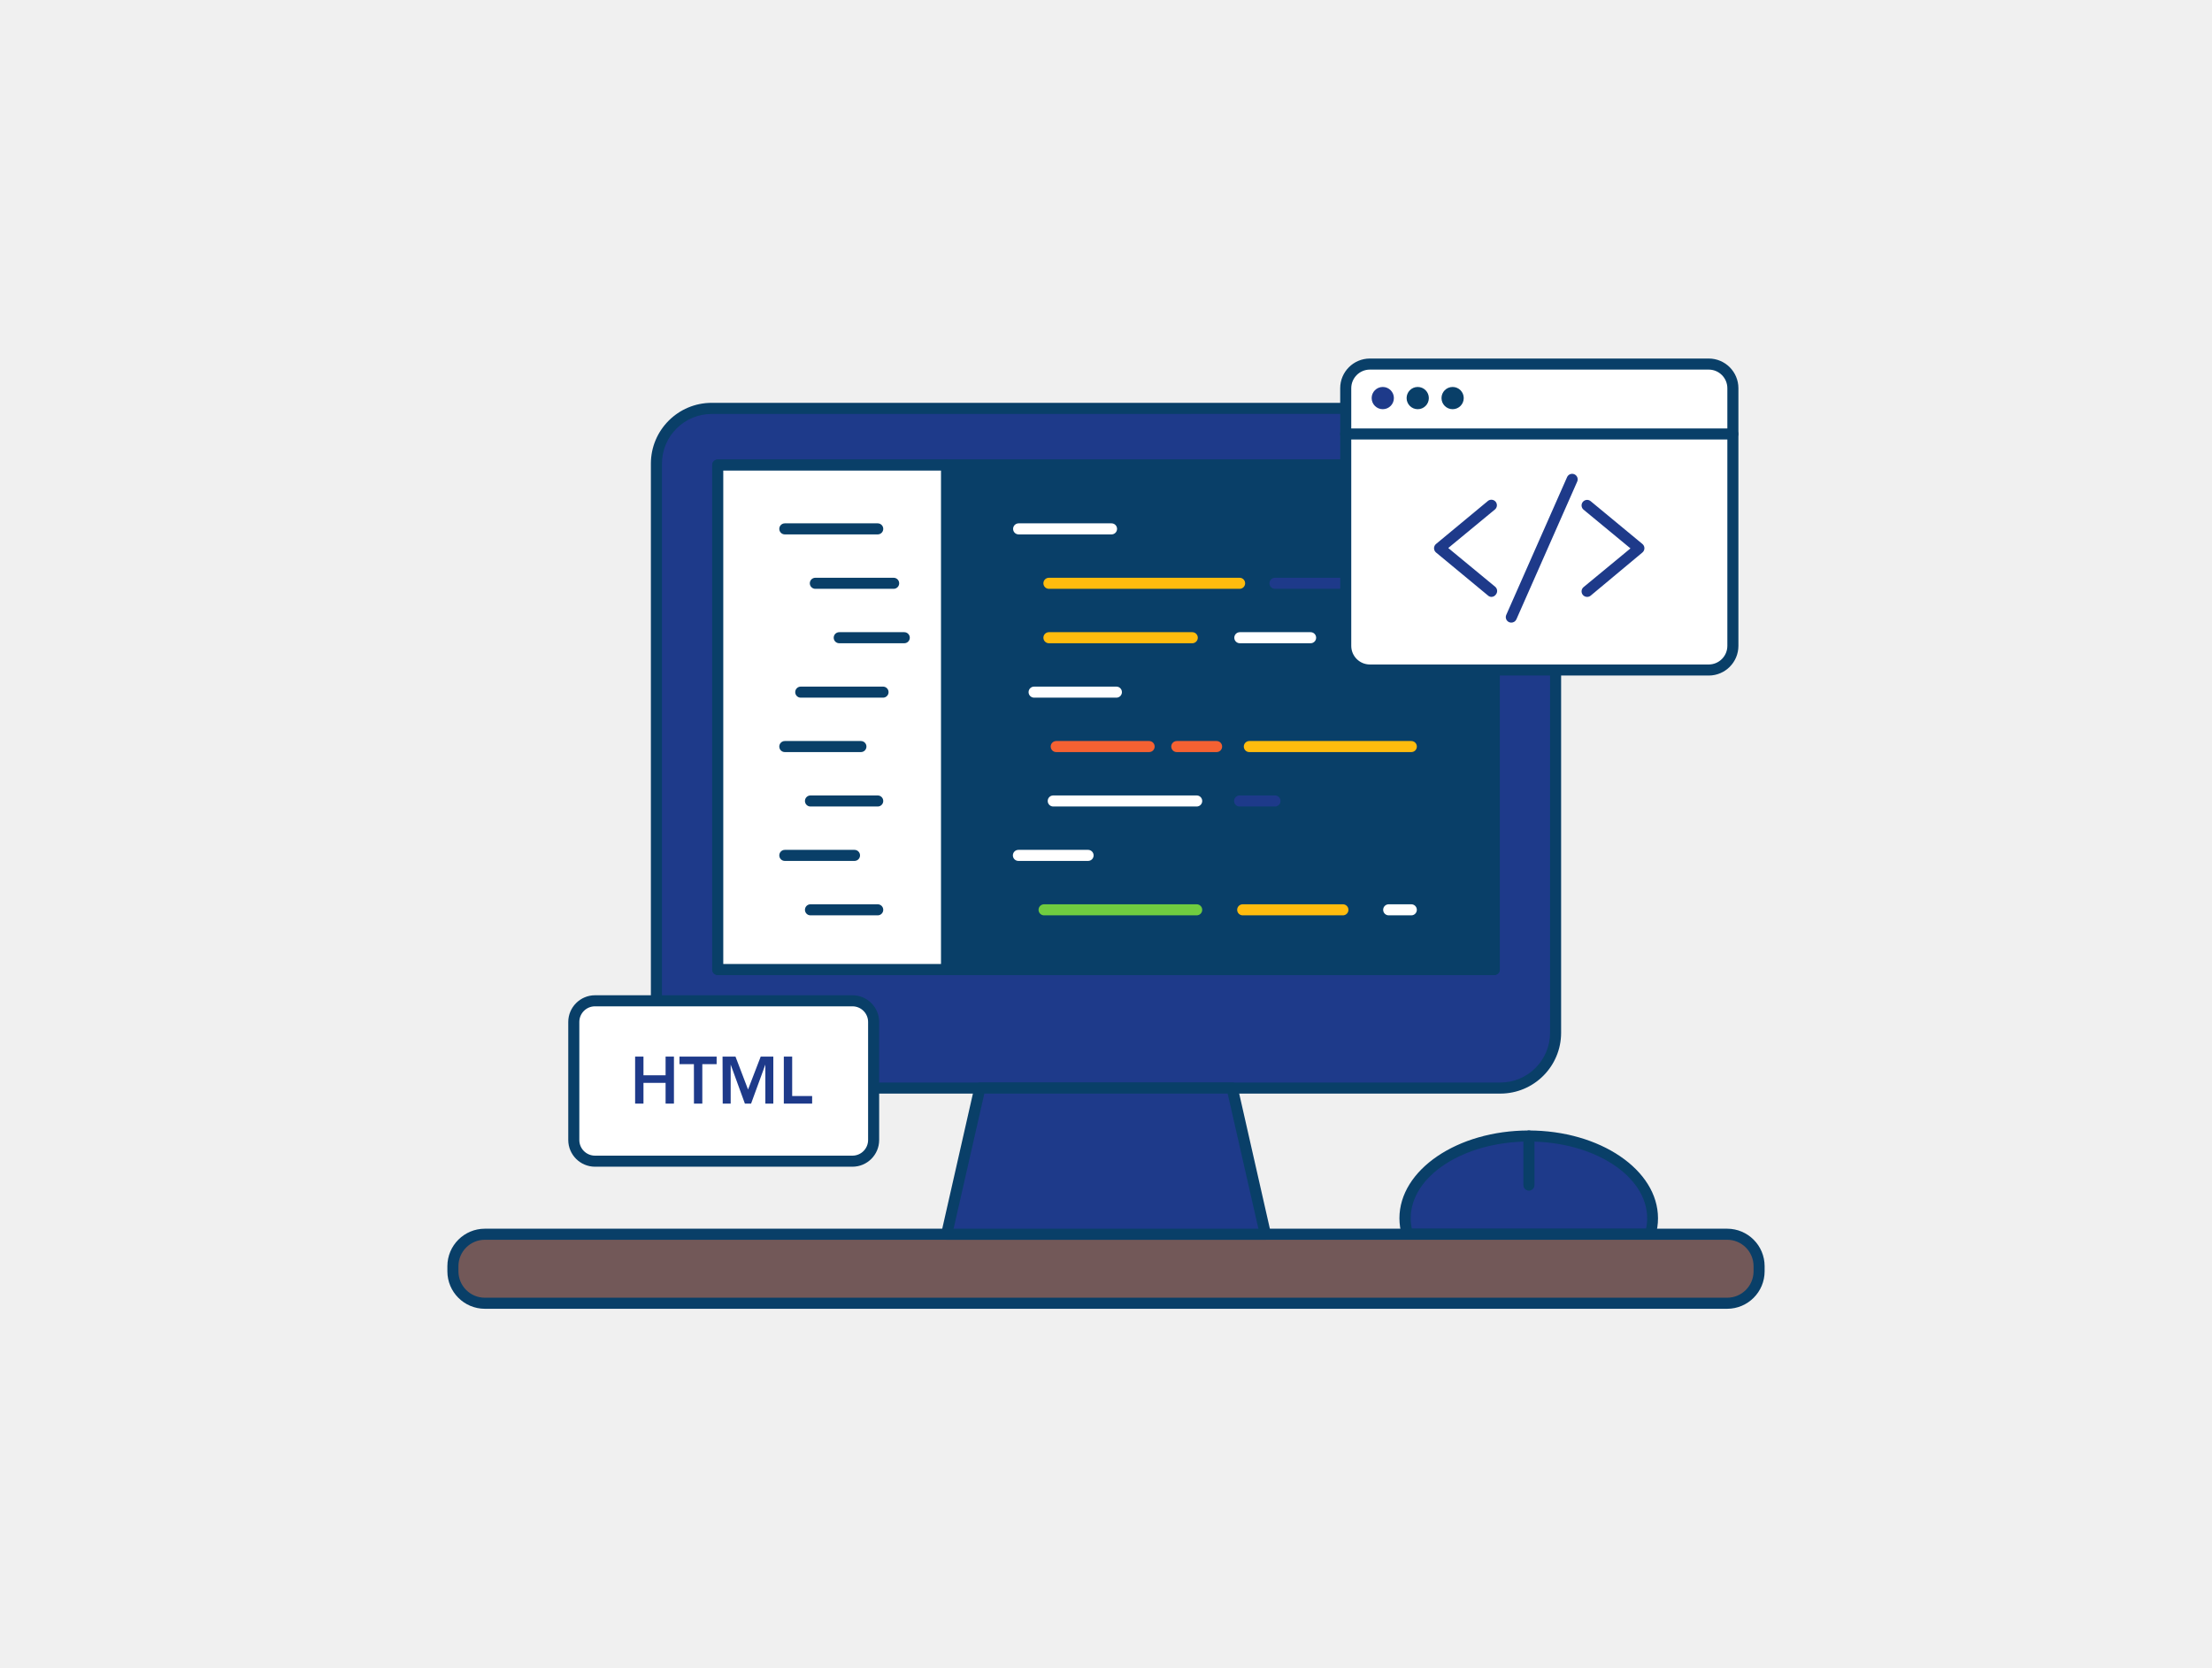
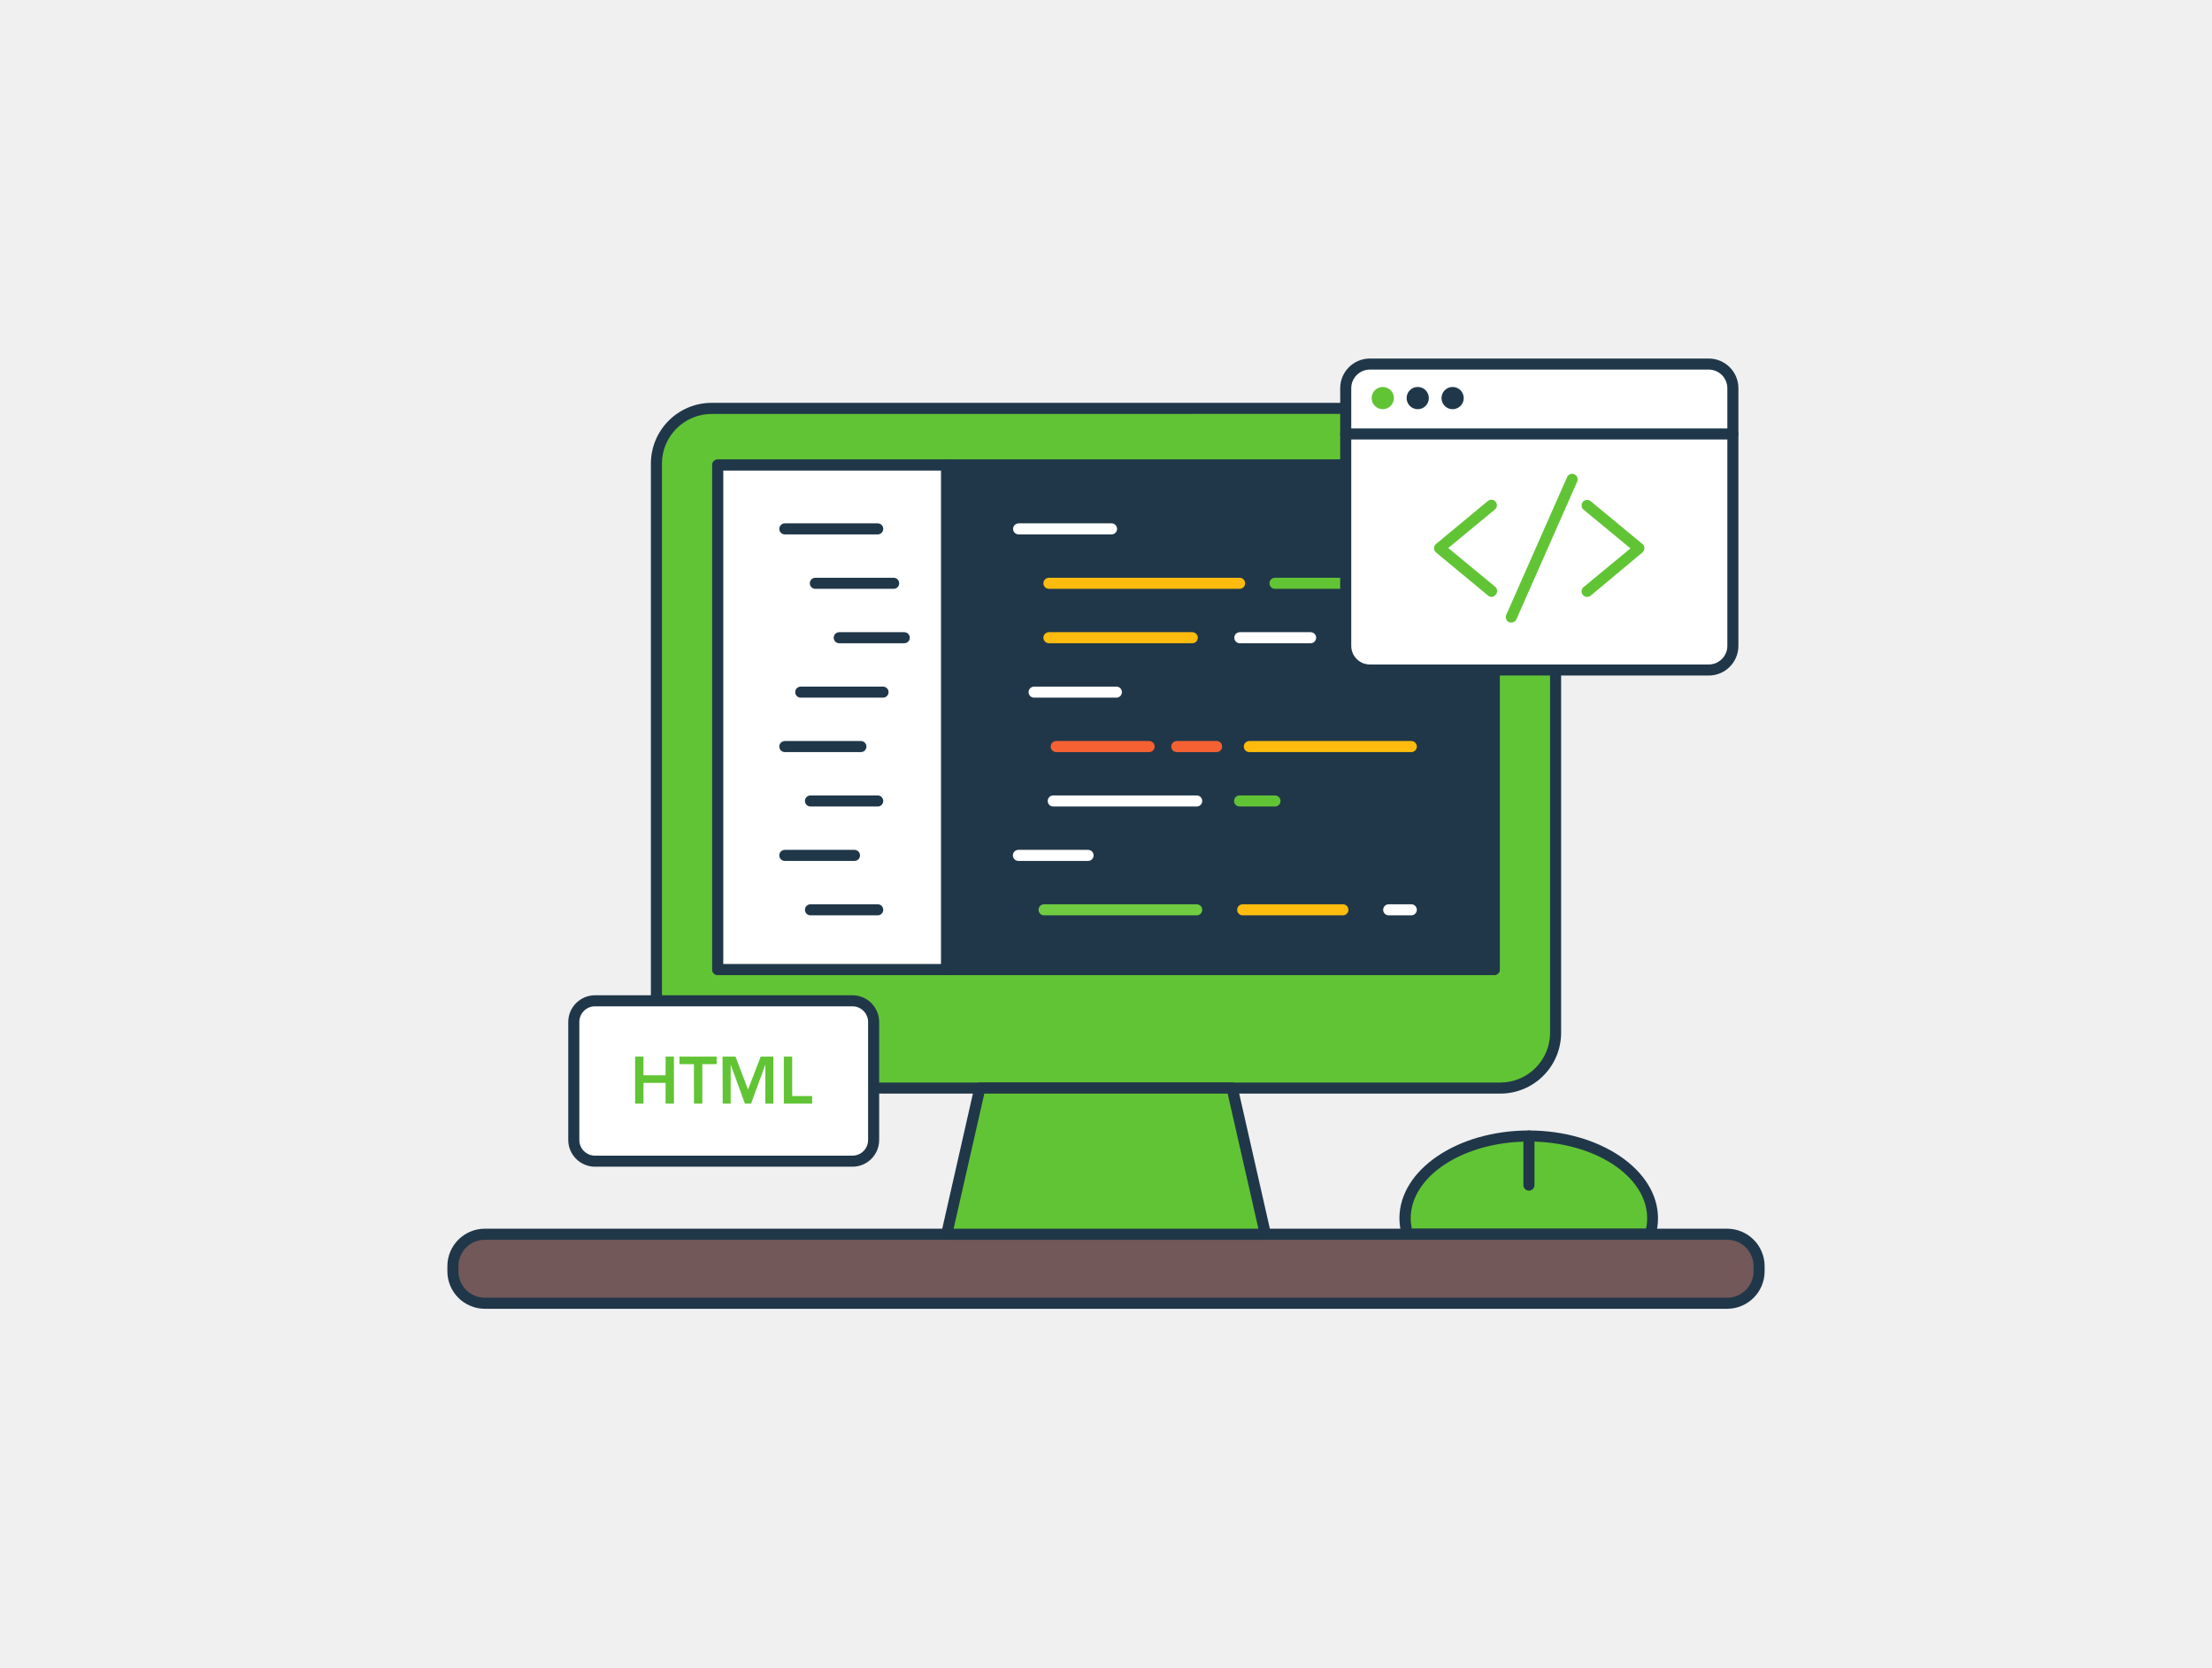
<svg xmlns="http://www.w3.org/2000/svg" viewBox="0 0 400 300" width="406" height="306" class="illustration styles_illustrationTablet__1DWOa">
  <g id="_03_web_development_outline" data-name="#03_web_development_outline">
-     <path d="M298.44,222.43a10.34,10.34,0,0,0,.42-2.88c0-8.22-10-14.88-22.38-14.88s-22.38,6.66-22.38,14.88a10,10,0,0,0,.43,2.88Z" fill="#1e3a8a" />
-     <path d="M298.44,223.43H254.53a1,1,0,0,1-1-.72,11.2,11.2,0,0,1-.47-3.16c0-8.76,10.49-15.88,23.38-15.88s23.38,7.12,23.38,15.88a10.86,10.86,0,0,1-.47,3.16A1,1,0,0,1,298.44,223.43Zm-43.14-2h42.36a9.32,9.32,0,0,0,.2-1.88c0-7.66-9.59-13.88-21.38-13.88s-21.38,6.22-21.38,13.88A9.32,9.32,0,0,0,255.3,221.43Z" fill="#093f68" />
-     <path d="M276.48,214.55a1,1,0,0,1-1-1v-8.88a1,1,0,1,1,2,0v8.88A1,1,0,0,1,276.48,214.55Z" fill="#093f68" />
+     <path d="M298.44,222.43a10.34,10.34,0,0,0,.42-2.88c0-8.22-10-14.88-22.38-14.88s-22.38,6.66-22.38,14.88a10,10,0,0,0,.43,2.88Z" fill="#61C435" />
+     <path d="M298.44,223.43H254.53a1,1,0,0,1-1-.72,11.2,11.2,0,0,1-.47-3.16c0-8.76,10.49-15.88,23.38-15.88s23.38,7.12,23.38,15.88a10.86,10.86,0,0,1-.47,3.16A1,1,0,0,1,298.44,223.43Zm-43.14-2h42.36a9.32,9.32,0,0,0,.2-1.88c0-7.66-9.59-13.88-21.38-13.88s-21.38,6.22-21.38,13.88A9.32,9.32,0,0,0,255.3,221.43Z" fill="#203749" />
+     <path d="M276.48,214.55a1,1,0,0,1-1-1v-8.88a1,1,0,1,1,2,0v8.88A1,1,0,0,1,276.48,214.55Z" fill="#203749" />
    <rect x="81.9" y="222.43" width="236.2" height="12.48" rx="5.77" fill="#725858" />
-     <path d="M312.33,235.91H87.67a6.78,6.78,0,0,1-6.77-6.77v-.94a6.78,6.78,0,0,1,6.77-6.77H312.33a6.78,6.78,0,0,1,6.77,6.77v.94A6.78,6.78,0,0,1,312.33,235.91ZM87.67,223.43a4.78,4.78,0,0,0-4.77,4.77v.94a4.78,4.78,0,0,0,4.77,4.77H312.33a4.78,4.78,0,0,0,4.77-4.77v-.94a4.78,4.78,0,0,0-4.77-4.77Z" fill="#093f68" />
-     <rect x="118.71" y="73.11" width="162.58" height="122.89" rx="9.99" fill="#1e3a8a" />
-     <path d="M271.3,197H128.7a11,11,0,0,1-11-11V83.1a11,11,0,0,1,11-11H271.3a11,11,0,0,1,11,11V186A11,11,0,0,1,271.3,197ZM128.7,74.11a9,9,0,0,0-9,9V186a9,9,0,0,0,9,9H271.3a9,9,0,0,0,9-9V83.1a9,9,0,0,0-9-9Z" fill="#093f68" />
-     <polygon points="228.82 222.43 171.18 222.43 177.2 196 222.8 196 228.82 222.43" fill="#1e3a8a" />
-     <path d="M228.82,223.43H171.18a1,1,0,0,1-.78-.38,1,1,0,0,1-.19-.84l6-26.43a1,1,0,0,1,1-.78h45.6a1,1,0,0,1,1,.78l6,26.43a1,1,0,0,1-.19.84A1,1,0,0,1,228.82,223.43Zm-56.38-2h55.12L222,197H178Z" fill="#093f68" />
+     <path d="M312.33,235.91H87.67a6.78,6.78,0,0,1-6.77-6.77v-.94a6.78,6.78,0,0,1,6.77-6.77H312.33a6.78,6.78,0,0,1,6.77,6.77v.94A6.78,6.78,0,0,1,312.33,235.91ZM87.67,223.43a4.78,4.78,0,0,0-4.77,4.77v.94a4.78,4.78,0,0,0,4.77,4.77H312.33a4.78,4.78,0,0,0,4.77-4.77v-.94a4.78,4.78,0,0,0-4.77-4.77Z" fill="#203749" />
+     <rect x="118.71" y="73.11" width="162.58" height="122.89" rx="9.99" fill="#61C435" />
+     <path d="M271.3,197H128.7a11,11,0,0,1-11-11V83.1a11,11,0,0,1,11-11H271.3a11,11,0,0,1,11,11V186A11,11,0,0,1,271.3,197ZM128.7,74.11a9,9,0,0,0-9,9V186a9,9,0,0,0,9,9H271.3a9,9,0,0,0,9-9V83.1a9,9,0,0,0-9-9Z" fill="#203749" />
+     <polygon points="228.82 222.43 171.18 222.43 177.2 196 222.8 196 228.82 222.43" fill="#61C435" />
+     <path d="M228.82,223.43H171.18a1,1,0,0,1-.78-.38,1,1,0,0,1-.19-.84l6-26.43a1,1,0,0,1,1-.78h45.6a1,1,0,0,1,1,.78l6,26.43a1,1,0,0,1-.19.84A1,1,0,0,1,228.82,223.43Zm-56.38-2h55.12L222,197H178Z" fill="#203749" />
    <rect x="129.79" y="83.35" width="140.41" height="91.21" fill="#fff" />
-     <path d="M270.21,175.56H129.79a1,1,0,0,1-1-1V83.35a1,1,0,0,1,1-1H270.21a1,1,0,0,1,1,1v91.21A1,1,0,0,1,270.21,175.56Zm-139.42-2H269.21V84.35H130.79Z" fill="#093f68" />
+     <path d="M270.21,175.56H129.79a1,1,0,0,1-1-1V83.35a1,1,0,0,1,1-1H270.21a1,1,0,0,1,1,1v91.21A1,1,0,0,1,270.21,175.56Zm-139.42-2H269.21V84.35H130.79Z" fill="#203749" />
    <rect x="129.79" y="83.35" width="41.39" height="91.21" fill="#fff" />
-     <path d="M171.18,175.56H129.79a1,1,0,0,1-1-1V83.35a1,1,0,0,1,1-1h41.39a1,1,0,0,1,1,1v91.21A1,1,0,0,1,171.18,175.56Zm-40.39-2h39.39V84.35H130.79Z" fill="#093f68" />
-     <rect x="171.18" y="83.35" width="99.02" height="91.21" fill="#093f68" />
-     <path d="M270.21,175.56h-99a1,1,0,0,1-1-1V83.35a1,1,0,0,1,1-1h99a1,1,0,0,1,1,1v91.21A1,1,0,0,1,270.21,175.56Zm-98-2h97V84.35h-97Z" fill="#093f68" />
-     <path d="M158.72,95.89h-16.8a1,1,0,0,1,0-2h16.8a1,1,0,0,1,0,2Z" fill="#093f68" />
-     <path d="M161.6,105.73H147.44a1,1,0,0,1,0-2H161.6a1,1,0,0,1,0,2Z" fill="#093f68" />
-     <path d="M163.52,115.57H151.76a1,1,0,0,1,0-2h11.76a1,1,0,1,1,0,2Z" fill="#093f68" />
-     <path d="M159.68,125.41H144.8a1,1,0,0,1,0-2h14.88a1,1,0,0,1,0,2Z" fill="#093f68" />
-     <path d="M155.68,135.25H141.92a1,1,0,1,1,0-2h13.76a1,1,0,0,1,0,2Z" fill="#093f68" />
-     <path d="M158.72,145.09H146.56a1,1,0,0,1,0-2h12.16a1,1,0,0,1,0,2Z" fill="#093f68" />
-     <path d="M154.52,154.93h-12.6a1,1,0,0,1,0-2h12.6a1,1,0,1,1,0,2Z" fill="#093f68" />
-     <path d="M158.72,164.77H146.56a1,1,0,0,1,0-2h12.16a1,1,0,0,1,0,2Z" fill="#093f68" />
+     <path d="M171.18,175.56H129.79a1,1,0,0,1-1-1V83.35a1,1,0,0,1,1-1h41.39a1,1,0,0,1,1,1v91.21A1,1,0,0,1,171.18,175.56Zm-40.39-2h39.39V84.35H130.79Z" fill="#203749" />
+     <rect x="171.18" y="83.35" width="99.02" height="91.21" fill="#203749" />
+     <path d="M270.21,175.56h-99a1,1,0,0,1-1-1V83.35a1,1,0,0,1,1-1h99a1,1,0,0,1,1,1v91.21A1,1,0,0,1,270.21,175.56Zm-98-2h97V84.35h-97Z" fill="#203749" />
+     <path d="M158.72,95.89h-16.8a1,1,0,0,1,0-2h16.8a1,1,0,0,1,0,2Z" fill="#203749" />
+     <path d="M161.6,105.73H147.44a1,1,0,0,1,0-2H161.6a1,1,0,0,1,0,2Z" fill="#203749" />
+     <path d="M163.52,115.57H151.76a1,1,0,0,1,0-2h11.76a1,1,0,1,1,0,2Z" fill="#203749" />
+     <path d="M159.68,125.41H144.8a1,1,0,0,1,0-2h14.88a1,1,0,0,1,0,2Z" fill="#203749" />
+     <path d="M155.68,135.25H141.92a1,1,0,1,1,0-2h13.76a1,1,0,0,1,0,2Z" fill="#203749" />
+     <path d="M158.72,145.09H146.56a1,1,0,0,1,0-2h12.16a1,1,0,0,1,0,2Z" fill="#203749" />
+     <path d="M154.52,154.93h-12.6a1,1,0,0,1,0-2h12.6a1,1,0,1,1,0,2Z" fill="#203749" />
+     <path d="M158.72,164.77H146.56a1,1,0,0,1,0-2h12.16a1,1,0,0,1,0,2Z" fill="#203749" />
    <path d="M201,95.89h-16.8a1,1,0,0,1,0-2H201a1,1,0,0,1,0,2Z" fill="#fff" />
    <path d="M224.16,105.73H189.68a1,1,0,0,1,0-2h34.48a1,1,0,0,1,0,2Z" fill="#ffbc0e" />
    <path d="M215.6,115.57H189.68a1,1,0,0,1,0-2H215.6a1,1,0,0,1,0,2Z" fill="#ffbc0e" />
    <path d="M201.92,125.41H187a1,1,0,0,1,0-2h14.88a1,1,0,0,1,0,2Z" fill="#fff" />
    <path d="M207.84,135.25H191a1,1,0,1,1,0-2h16.8a1,1,0,1,1,0,2Z" fill="#f56132" />
    <path d="M216.4,145.09H190.46a1,1,0,0,1,0-2H216.4a1,1,0,0,1,0,2Z" fill="#fff" />
    <path d="M196.76,154.93h-12.6a1,1,0,0,1,0-2h12.6a1,1,0,0,1,0,2Z" fill="#fff" />
    <path d="M216.4,164.77H188.8a1,1,0,0,1,0-2h27.6a1,1,0,0,1,0,2Z" fill="#70cc40" />
    <path d="M242.84,164.77H224.72a1,1,0,0,1,0-2h18.12a1,1,0,0,1,0,2Z" fill="#ffbc0e" />
    <path d="M237,115.57h-12.8a1,1,0,0,1,0-2H237a1,1,0,0,1,0,2Z" fill="#fff" />
-     <path d="M255.21,105.73H230.56a1,1,0,0,1,0-2h24.65a1,1,0,1,1,0,2Z" fill="#1e3a8a" />
+     <path d="M255.21,105.73H230.56a1,1,0,0,1,0-2h24.65a1,1,0,1,1,0,2Z" fill="#61C435" />
    <path d="M251.12,115.57h-7.2a1,1,0,0,1,0-2h7.2a1,1,0,0,1,0,2Z" fill="#f56132" />
    <path d="M220,135.25h-7.2a1,1,0,0,1,0-2H220a1,1,0,0,1,0,2Z" fill="#f56132" />
    <path d="M255.21,135.25H225.92a1,1,0,1,1,0-2h29.29a1,1,0,1,1,0,2Z" fill="#ffbc0e" />
-     <path d="M230.56,145.09h-6.4a1,1,0,0,1,0-2h6.4a1,1,0,0,1,0,2Z" fill="#1e3a8a" />
+     <path d="M230.56,145.09h-6.4a1,1,0,0,1,0-2h6.4a1,1,0,0,1,0,2Z" fill="#61C435" />
    <path d="M255.21,164.77h-4.09a1,1,0,0,1,0-2h4.09a1,1,0,0,1,0,2Z" fill="#fff" />
    <rect x="243.35" y="65.09" width="69.99" height="55.32" rx="4.36" fill="#fff" />
-     <path d="M309,121.41H247.71a5.37,5.37,0,0,1-5.36-5.36V69.45a5.37,5.37,0,0,1,5.36-5.36H309a5.37,5.37,0,0,1,5.36,5.36v46.6A5.37,5.37,0,0,1,309,121.41ZM247.71,66.09a3.37,3.37,0,0,0-3.36,3.36v46.6a3.37,3.37,0,0,0,3.36,3.36H309a3.37,3.37,0,0,0,3.36-3.36V69.45A3.37,3.37,0,0,0,309,66.09Z" fill="#093f68" />
-     <path d="M313.34,78.73h-70a1,1,0,0,1,0-2h70a1,1,0,0,1,0,2Z" fill="#093f68" />
-     <circle cx="250.05" cy="71.24" r="2.01" fill="#1e3a8a" />
-     <circle cx="256.37" cy="71.24" r="2.01" fill="#093f68" />
-     <circle cx="262.68" cy="71.24" r="2.01" fill="#093f68" />
-     <path d="M269.73,107.19a.94.94,0,0,1-.63-.23l-9.42-7.8a1,1,0,0,1,0-1.54l9.42-7.81a1,1,0,0,1,1.27,1.54l-8.48,7,8.48,7a1,1,0,0,1,.13,1.41A1,1,0,0,1,269.73,107.19Z" fill="#1e3a8a" />
-     <path d="M287,107.19a1,1,0,0,1-.77-.36,1,1,0,0,1,.13-1.41l8.48-7-8.48-7a1,1,0,0,1,1.28-1.54L297,97.62a1,1,0,0,1,0,1.54L287.6,107A1,1,0,0,1,287,107.19Z" fill="#1e3a8a" />
-     <path d="M273.29,111.84a1.14,1.14,0,0,1-.4-.08,1,1,0,0,1-.51-1.32l11-24.91a1,1,0,0,1,1.32-.51,1,1,0,0,1,.51,1.32l-11,24.91A1,1,0,0,1,273.29,111.84Z" fill="#1e3a8a" />
+     <path d="M309,121.41H247.71a5.37,5.37,0,0,1-5.36-5.36V69.45a5.37,5.37,0,0,1,5.36-5.36H309a5.37,5.37,0,0,1,5.36,5.36v46.6A5.37,5.37,0,0,1,309,121.41ZM247.71,66.09a3.37,3.37,0,0,0-3.36,3.36v46.6a3.37,3.37,0,0,0,3.36,3.36H309a3.37,3.37,0,0,0,3.36-3.36V69.45A3.37,3.37,0,0,0,309,66.09Z" fill="#203749" />
+     <path d="M313.34,78.73h-70a1,1,0,0,1,0-2h70a1,1,0,0,1,0,2Z" fill="#203749" />
+     <circle cx="250.05" cy="71.24" r="2.01" fill="#61C435" />
+     <circle cx="256.37" cy="71.24" r="2.01" fill="#203749" />
+     <circle cx="262.68" cy="71.24" r="2.01" fill="#203749" />
+     <path d="M269.73,107.19a.94.94,0,0,1-.63-.23l-9.42-7.8a1,1,0,0,1,0-1.54l9.42-7.81a1,1,0,0,1,1.27,1.54l-8.48,7,8.48,7a1,1,0,0,1,.13,1.41A1,1,0,0,1,269.73,107.19Z" fill="#61C435" />
+     <path d="M287,107.19a1,1,0,0,1-.77-.36,1,1,0,0,1,.13-1.41l8.48-7-8.48-7a1,1,0,0,1,1.28-1.54L297,97.62a1,1,0,0,1,0,1.54L287.6,107A1,1,0,0,1,287,107.19Z" fill="#61C435" />
+     <path d="M273.29,111.84a1.14,1.14,0,0,1-.4-.08,1,1,0,0,1-.51-1.32l11-24.91a1,1,0,0,1,1.32-.51,1,1,0,0,1,.51,1.32l-11,24.91A1,1,0,0,1,273.29,111.84Z" fill="#61C435" />
    <rect x="103.76" y="180.22" width="54.22" height="28.99" rx="3.83" fill="#fff" />
-     <path d="M154.15,210.22H107.59a4.84,4.84,0,0,1-4.83-4.83V184.05a4.84,4.84,0,0,1,4.83-4.83h46.56a4.83,4.83,0,0,1,4.83,4.83v21.34A4.83,4.83,0,0,1,154.15,210.22Zm-46.56-29a2.83,2.83,0,0,0-2.83,2.83v21.34a2.83,2.83,0,0,0,2.83,2.83h46.56a2.83,2.83,0,0,0,2.83-2.83V184.05a2.83,2.83,0,0,0-2.83-2.83Z" fill="#093f68" />
-     <path d="M114.85,190.31h1.51v3.38h4v-3.38h1.51v8.5h-1.51v-3.75h-4v3.75h-1.51Z" fill="#1e3a8a" />
-     <path d="M125.48,191.68h-2.61v-1.37h6.72v1.37H127v7.13h-1.51Z" fill="#1e3a8a" />
-     <path d="M130.66,190.31H133l2.27,5.95,2.29-5.95h2.28v8.5h-1.44v-7.06h0l-2.58,7.06H134.7l-2.57-7.06h0v7.06h-1.44Z" fill="#1e3a8a" />
-     <path d="M141.74,190.31h1.51v7.13h3.61v1.37h-5.12Z" fill="#1e3a8a" />
+     <path d="M154.15,210.22H107.59a4.84,4.84,0,0,1-4.83-4.83V184.05a4.84,4.84,0,0,1,4.83-4.83h46.56a4.83,4.83,0,0,1,4.83,4.83v21.34A4.83,4.83,0,0,1,154.15,210.22Zm-46.56-29a2.83,2.83,0,0,0-2.83,2.83v21.34a2.83,2.83,0,0,0,2.83,2.83h46.56a2.83,2.83,0,0,0,2.83-2.83V184.05a2.83,2.83,0,0,0-2.83-2.83Z" fill="#203749" />
+     <path d="M114.85,190.31h1.51v3.38h4v-3.38h1.51v8.5h-1.51v-3.75h-4v3.75h-1.51Z" fill="#61C435" />
+     <path d="M125.48,191.68h-2.61v-1.37h6.72v1.37H127v7.13h-1.51Z" fill="#61C435" />
+     <path d="M130.66,190.31H133l2.27,5.95,2.29-5.95h2.28v8.5h-1.44v-7.06h0l-2.58,7.06H134.7l-2.57-7.06h0v7.06h-1.44Z" fill="#61C435" />
+     <path d="M141.74,190.31h1.51v7.13h3.61v1.37h-5.12Z" fill="#61C435" />
  </g>
</svg>
